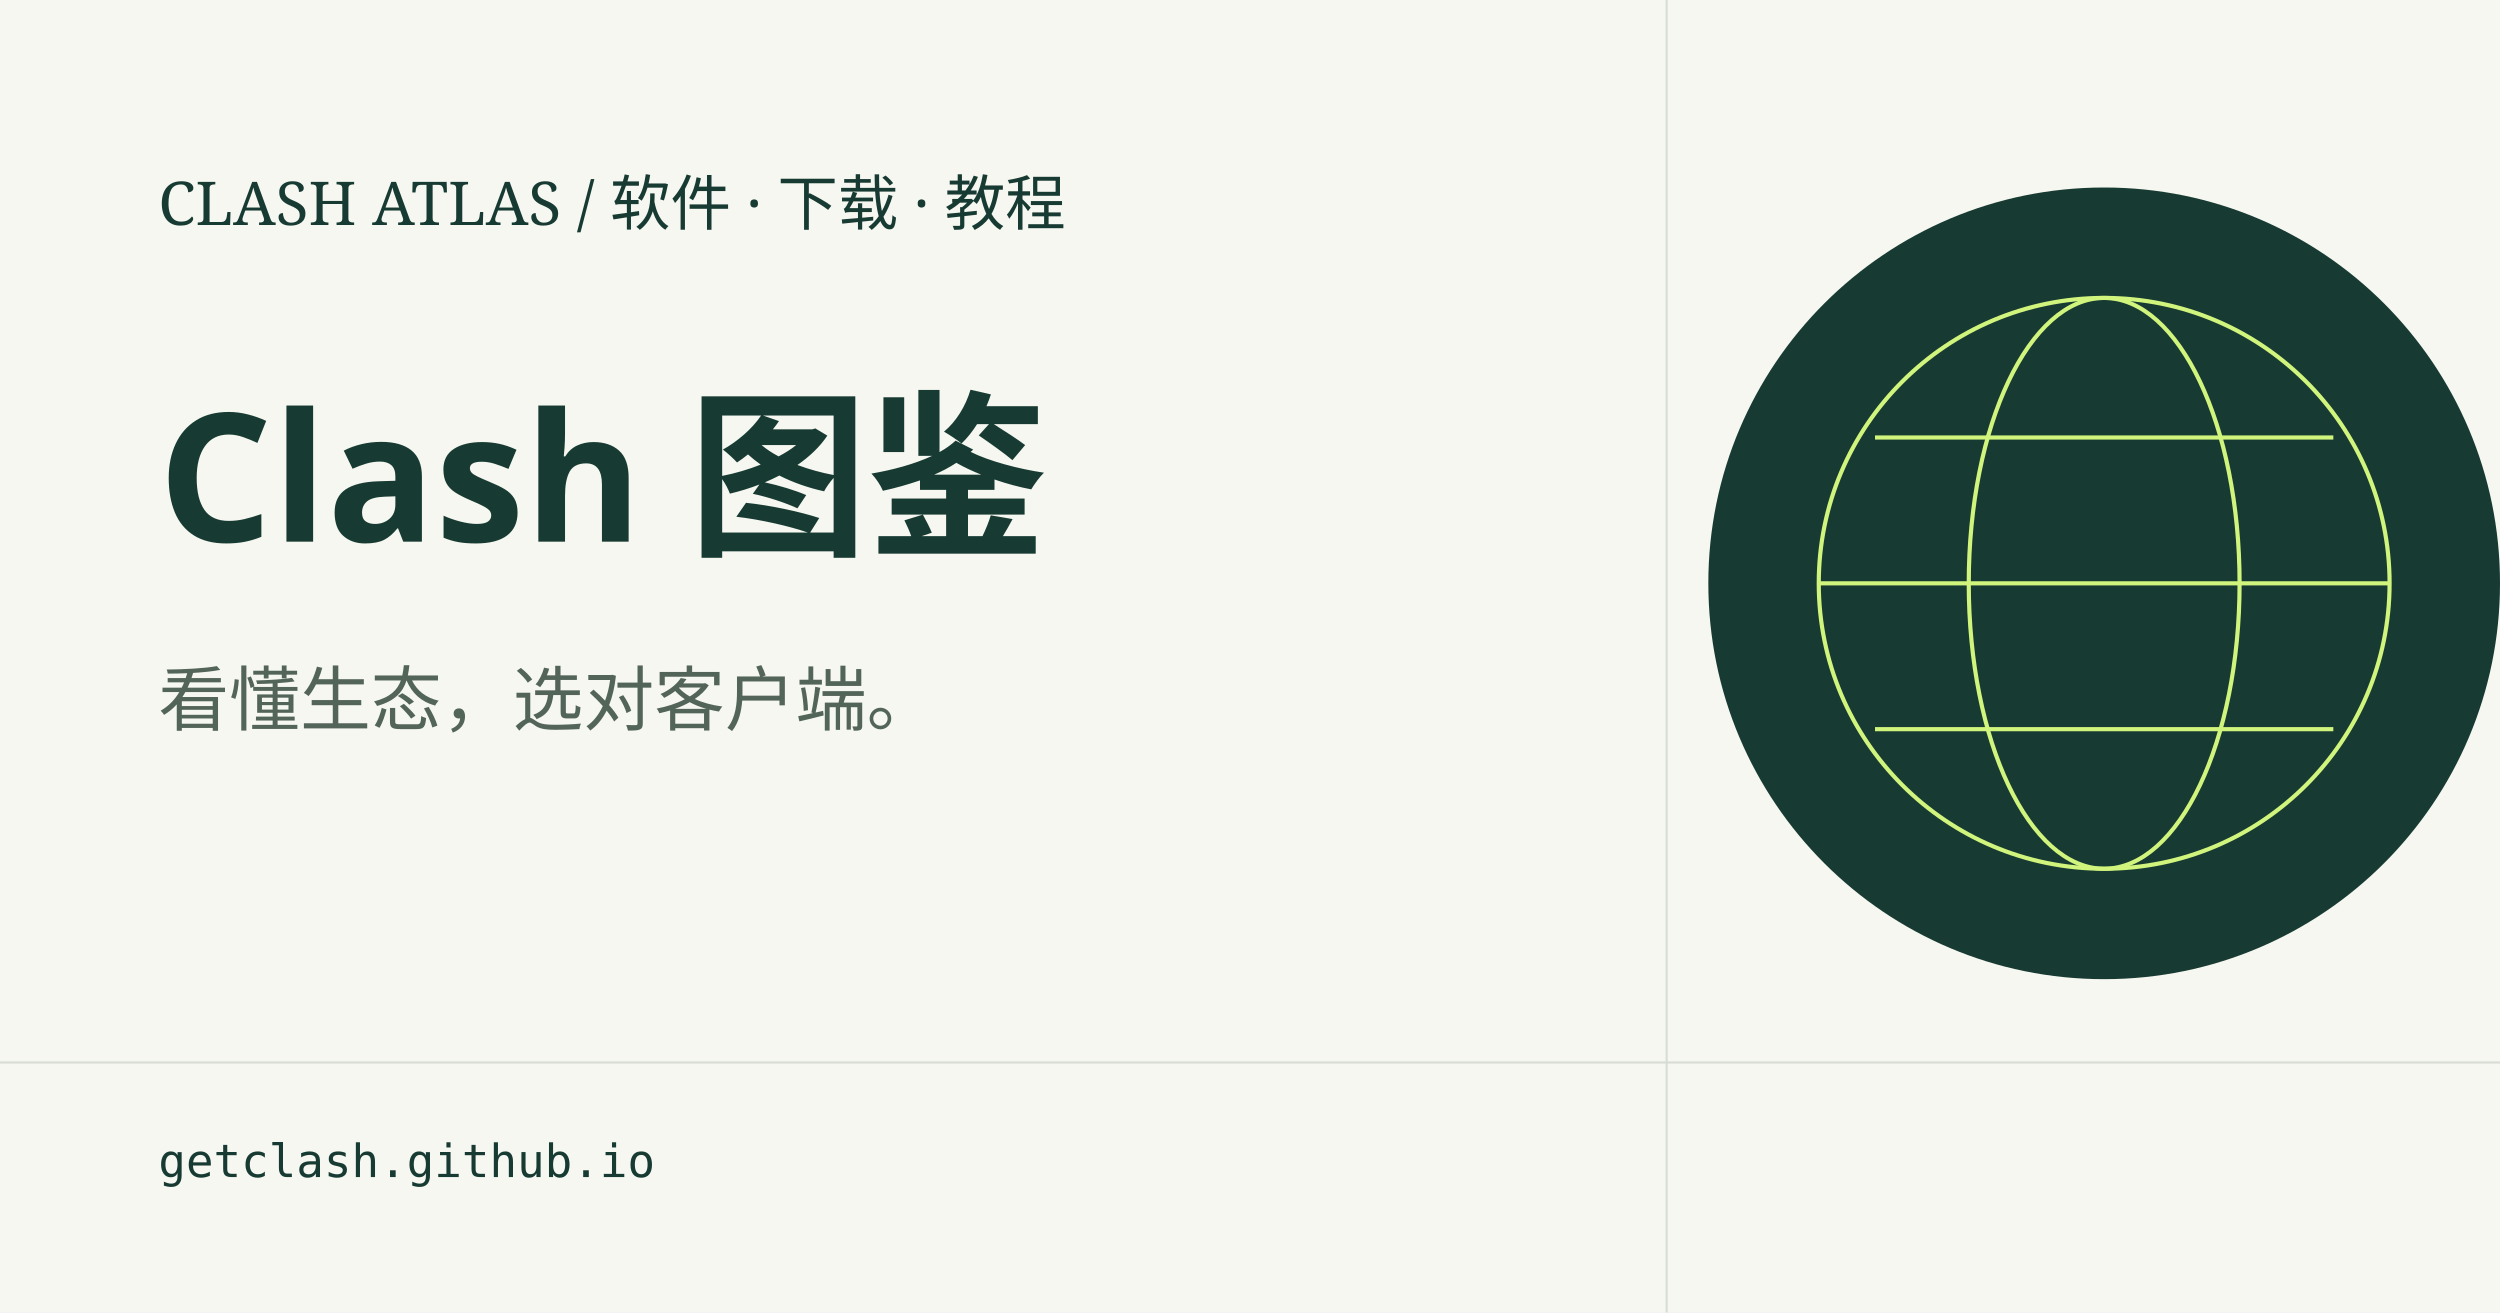
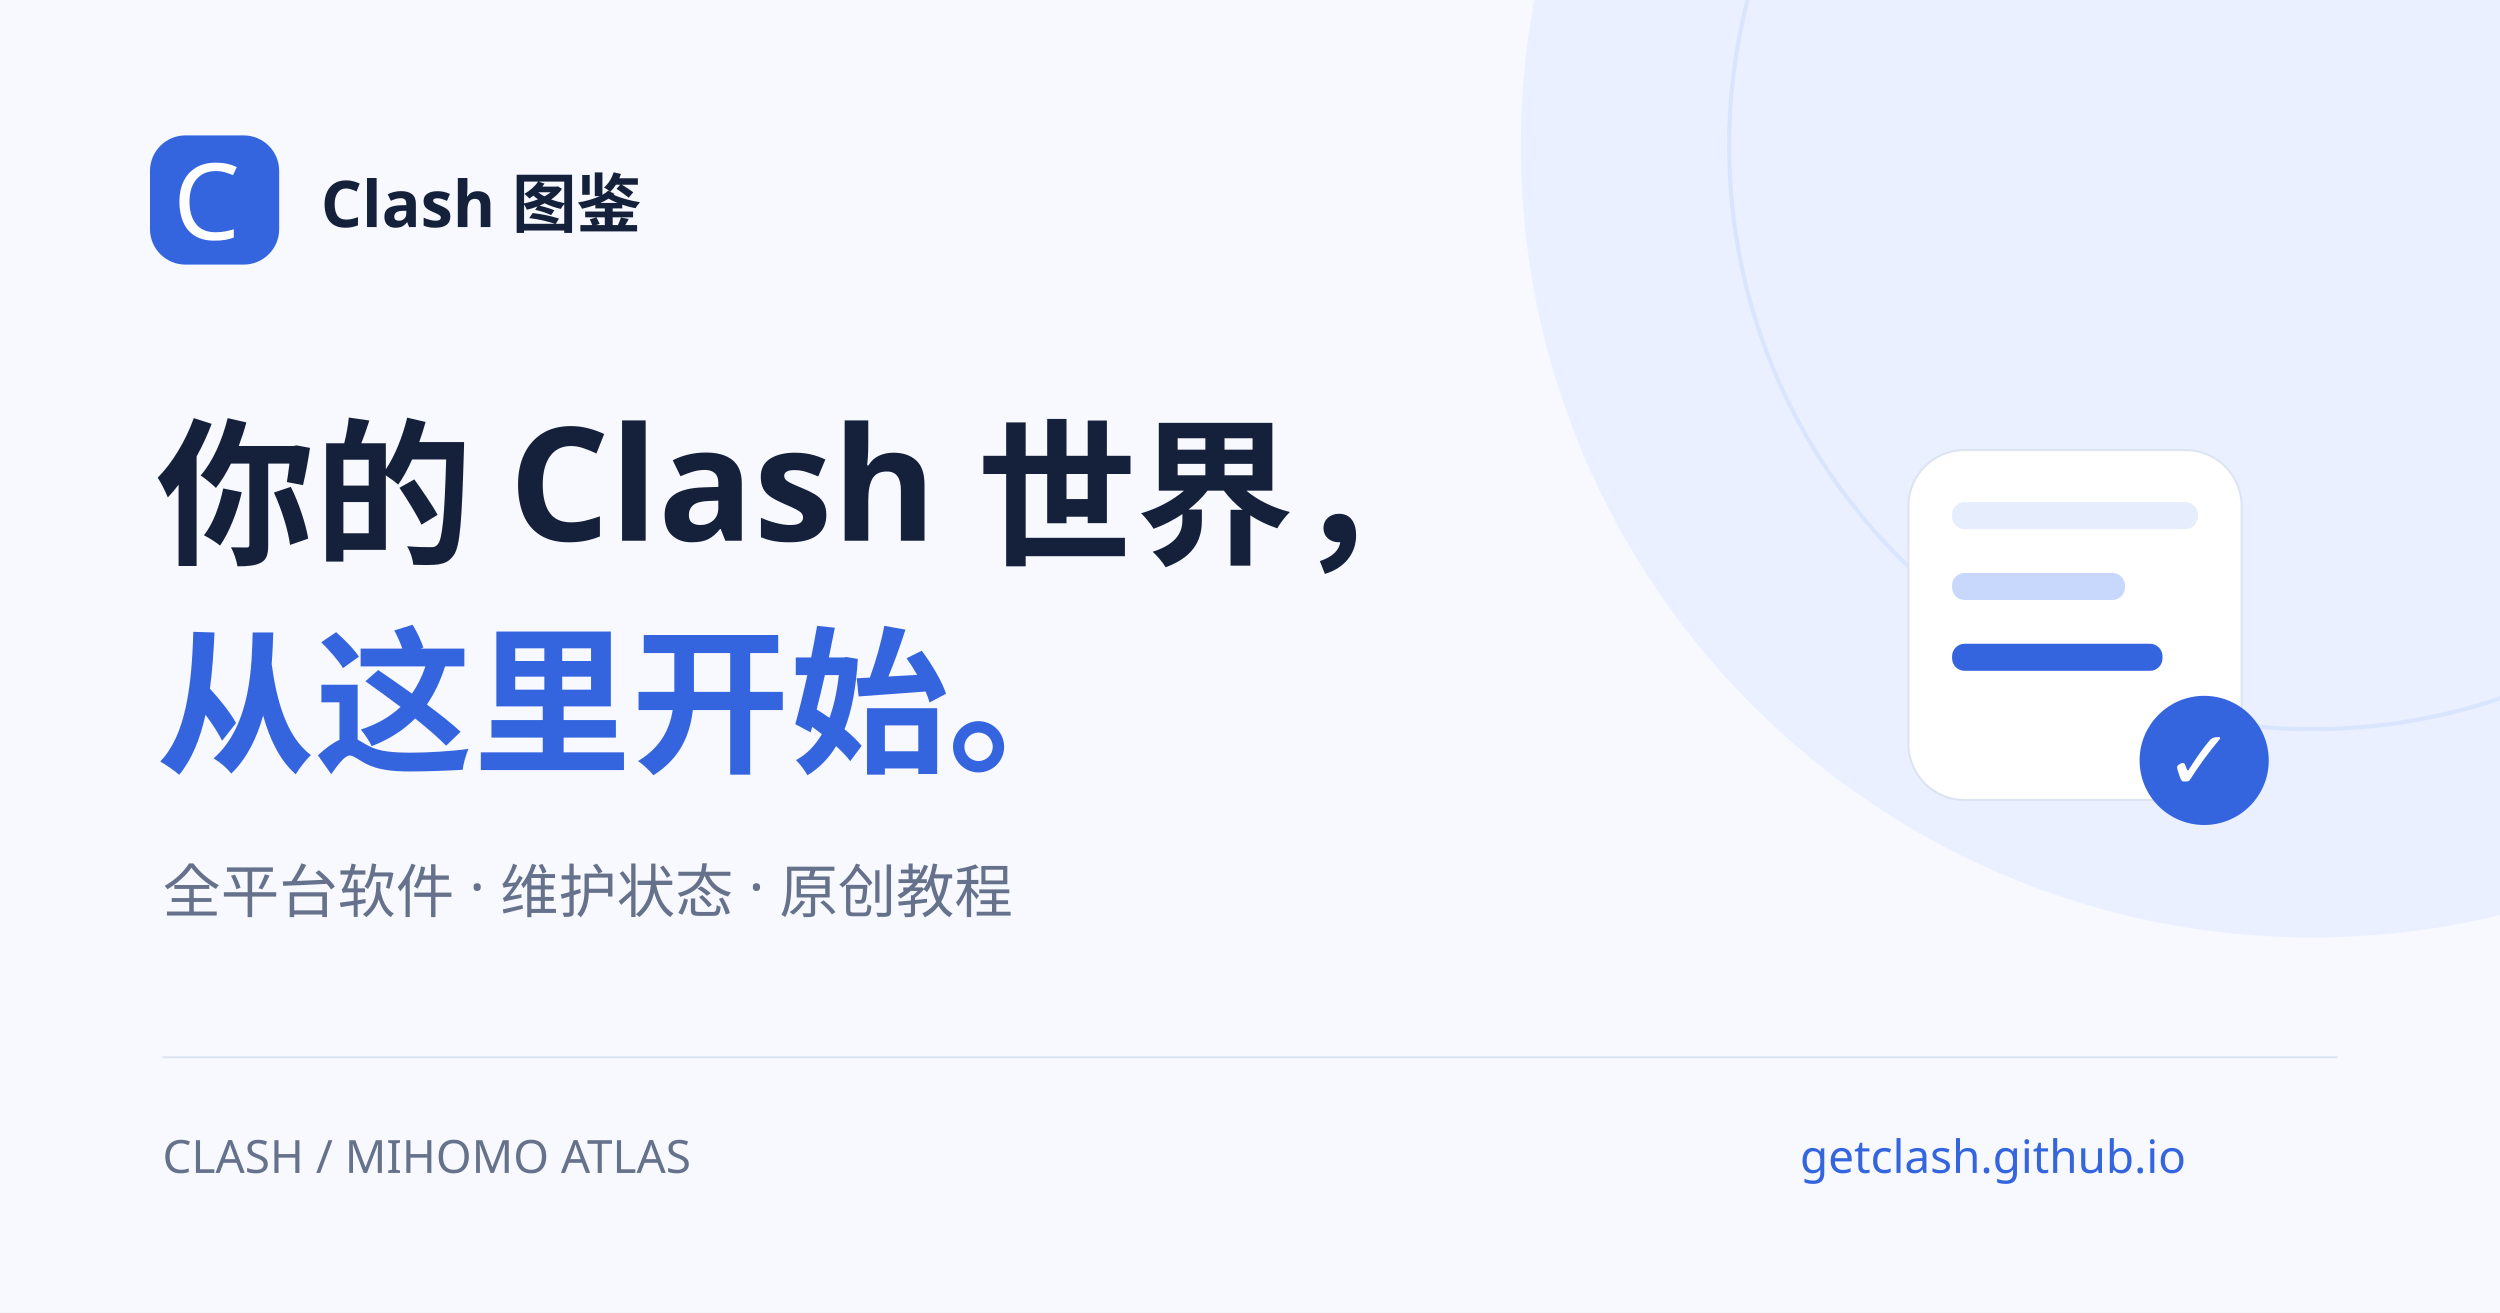
<svg xmlns="http://www.w3.org/2000/svg" width="1200" height="630" viewBox="0 0 1200 630">
-   <rect width="1200" height="630" fill="#f6f7f1" />
-   <path d="M800 0v630M0 510h1200" stroke="#d7ddd2" />
-   <circle cx="1010" cy="280" r="190" fill="#173b32" />
-   <circle cx="1010" cy="280" r="137" fill="none" stroke="#d1f47d" stroke-width="2" />
-   <ellipse cx="1010" cy="280" rx="65" ry="137" fill="none" stroke="#d1f47d" stroke-width="2" />
-   <path d="M873 280h274m-247-70h220m-220 140h220" stroke="#d1f47d" stroke-width="2" />
-   <text x="76" y="108" font-family="Georgia,serif" font-size="29" fill="#173b32">CLASH ATLAS / 软件 · 下载 · 教程</text>
-   <text x="76" y="260" font-family="sans-serif" font-weight="700" font-size="86" fill="#173b32">Clash 图鉴</text>
-   <text x="76" y="348" font-family="sans-serif" font-size="34" fill="#536458">看懂生态，选对客户端。</text>
-   <text x="76" y="565" font-family="monospace" font-size="22" fill="#173b32">getclash.github.io</text>
+   <rect width="1200" height="630" fill="#f7f9ff" />
+   <circle cx="1110" cy="70" r="380" fill="#eaf0ff" />
+   <circle cx="1110" cy="70" r="280" fill="none" stroke="#d9e4ff" stroke-width="2" />
+   <rect x="72" y="65" width="62" height="62" rx="17" fill="#3564df" />
+   <text x="83" y="115" font-family="sans-serif" font-size="51" fill="#fff">C</text>
+   <text x="154" y="109" font-family="Heiti SC,sans-serif" font-size="31" font-weight="700" fill="#15213b">Clash 图鉴</text>
+   <text x="75" y="265" font-family="Heiti SC,sans-serif" font-weight="700" font-size="76" fill="#15213b">你的 Clash 世界，</text>
+   <text x="75" y="365" font-family="Heiti SC,sans-serif" font-weight="700" font-size="76" fill="#3564df">从这里开始。</text>
+   <text x="78" y="438" font-family="Heiti SC,sans-serif" font-size="28" fill="#66728b">全平台软件 · 维护状态 · 原创教程</text>
+   <rect x="78" y="507" width="1044" height="1" fill="#dce3f1" />
+   <text x="78" y="563" font-family="sans-serif" font-size="22" fill="#66728b">CLASH / MIHOMO ATLAS</text>
+   <text x="864" y="563" font-family="sans-serif" font-size="22" fill="#3564df">getclash.github.io</text>
+   <rect x="916" y="216" width="160" height="168" rx="27" fill="#fff" stroke="#dce3f1" />
+   <rect x="937" y="241" width="118" height="13" rx="6" fill="#e6edfc" />
+   <rect x="937" y="275" width="83" height="13" rx="6" fill="#c8d8fc" />
+   <rect x="937" y="309" width="101" height="13" rx="6" fill="#3564df" />
+   <circle cx="1058" cy="365" r="31" fill="#3564df" />
+   <text x="1039" y="379" font-family="Heiti SC,sans-serif" font-size="40" fill="#fff">✓</text>
</svg>
